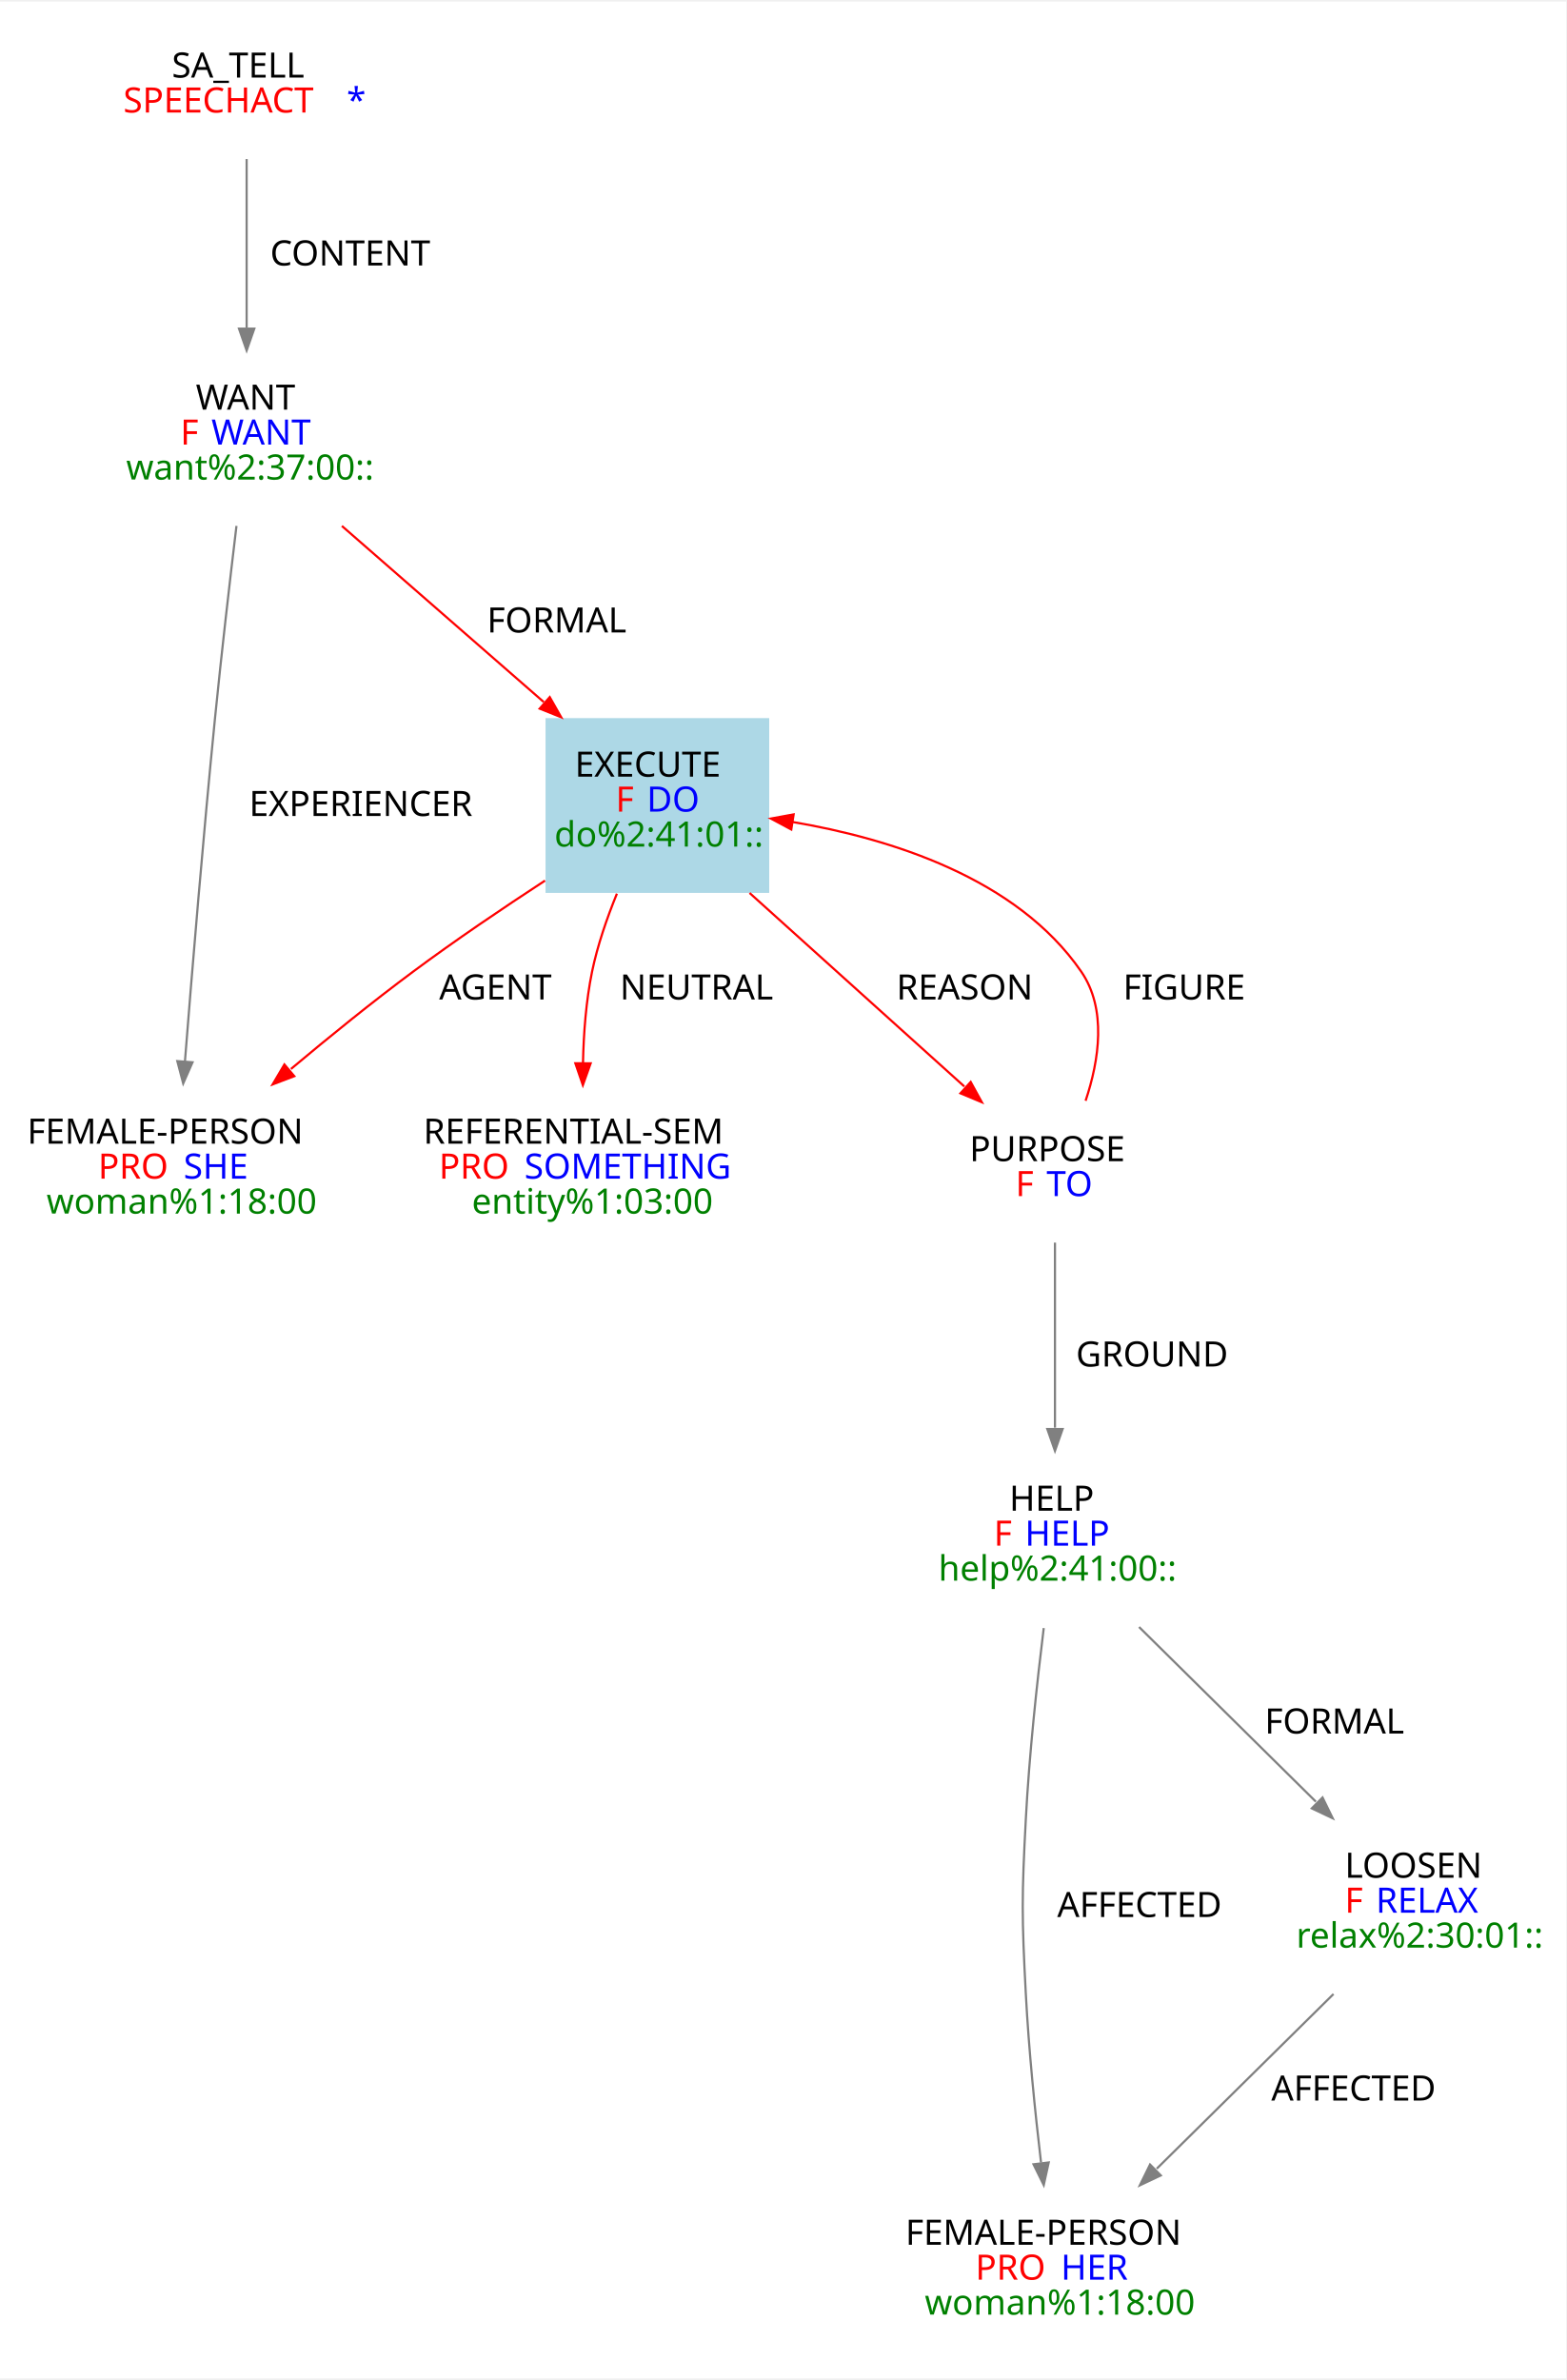
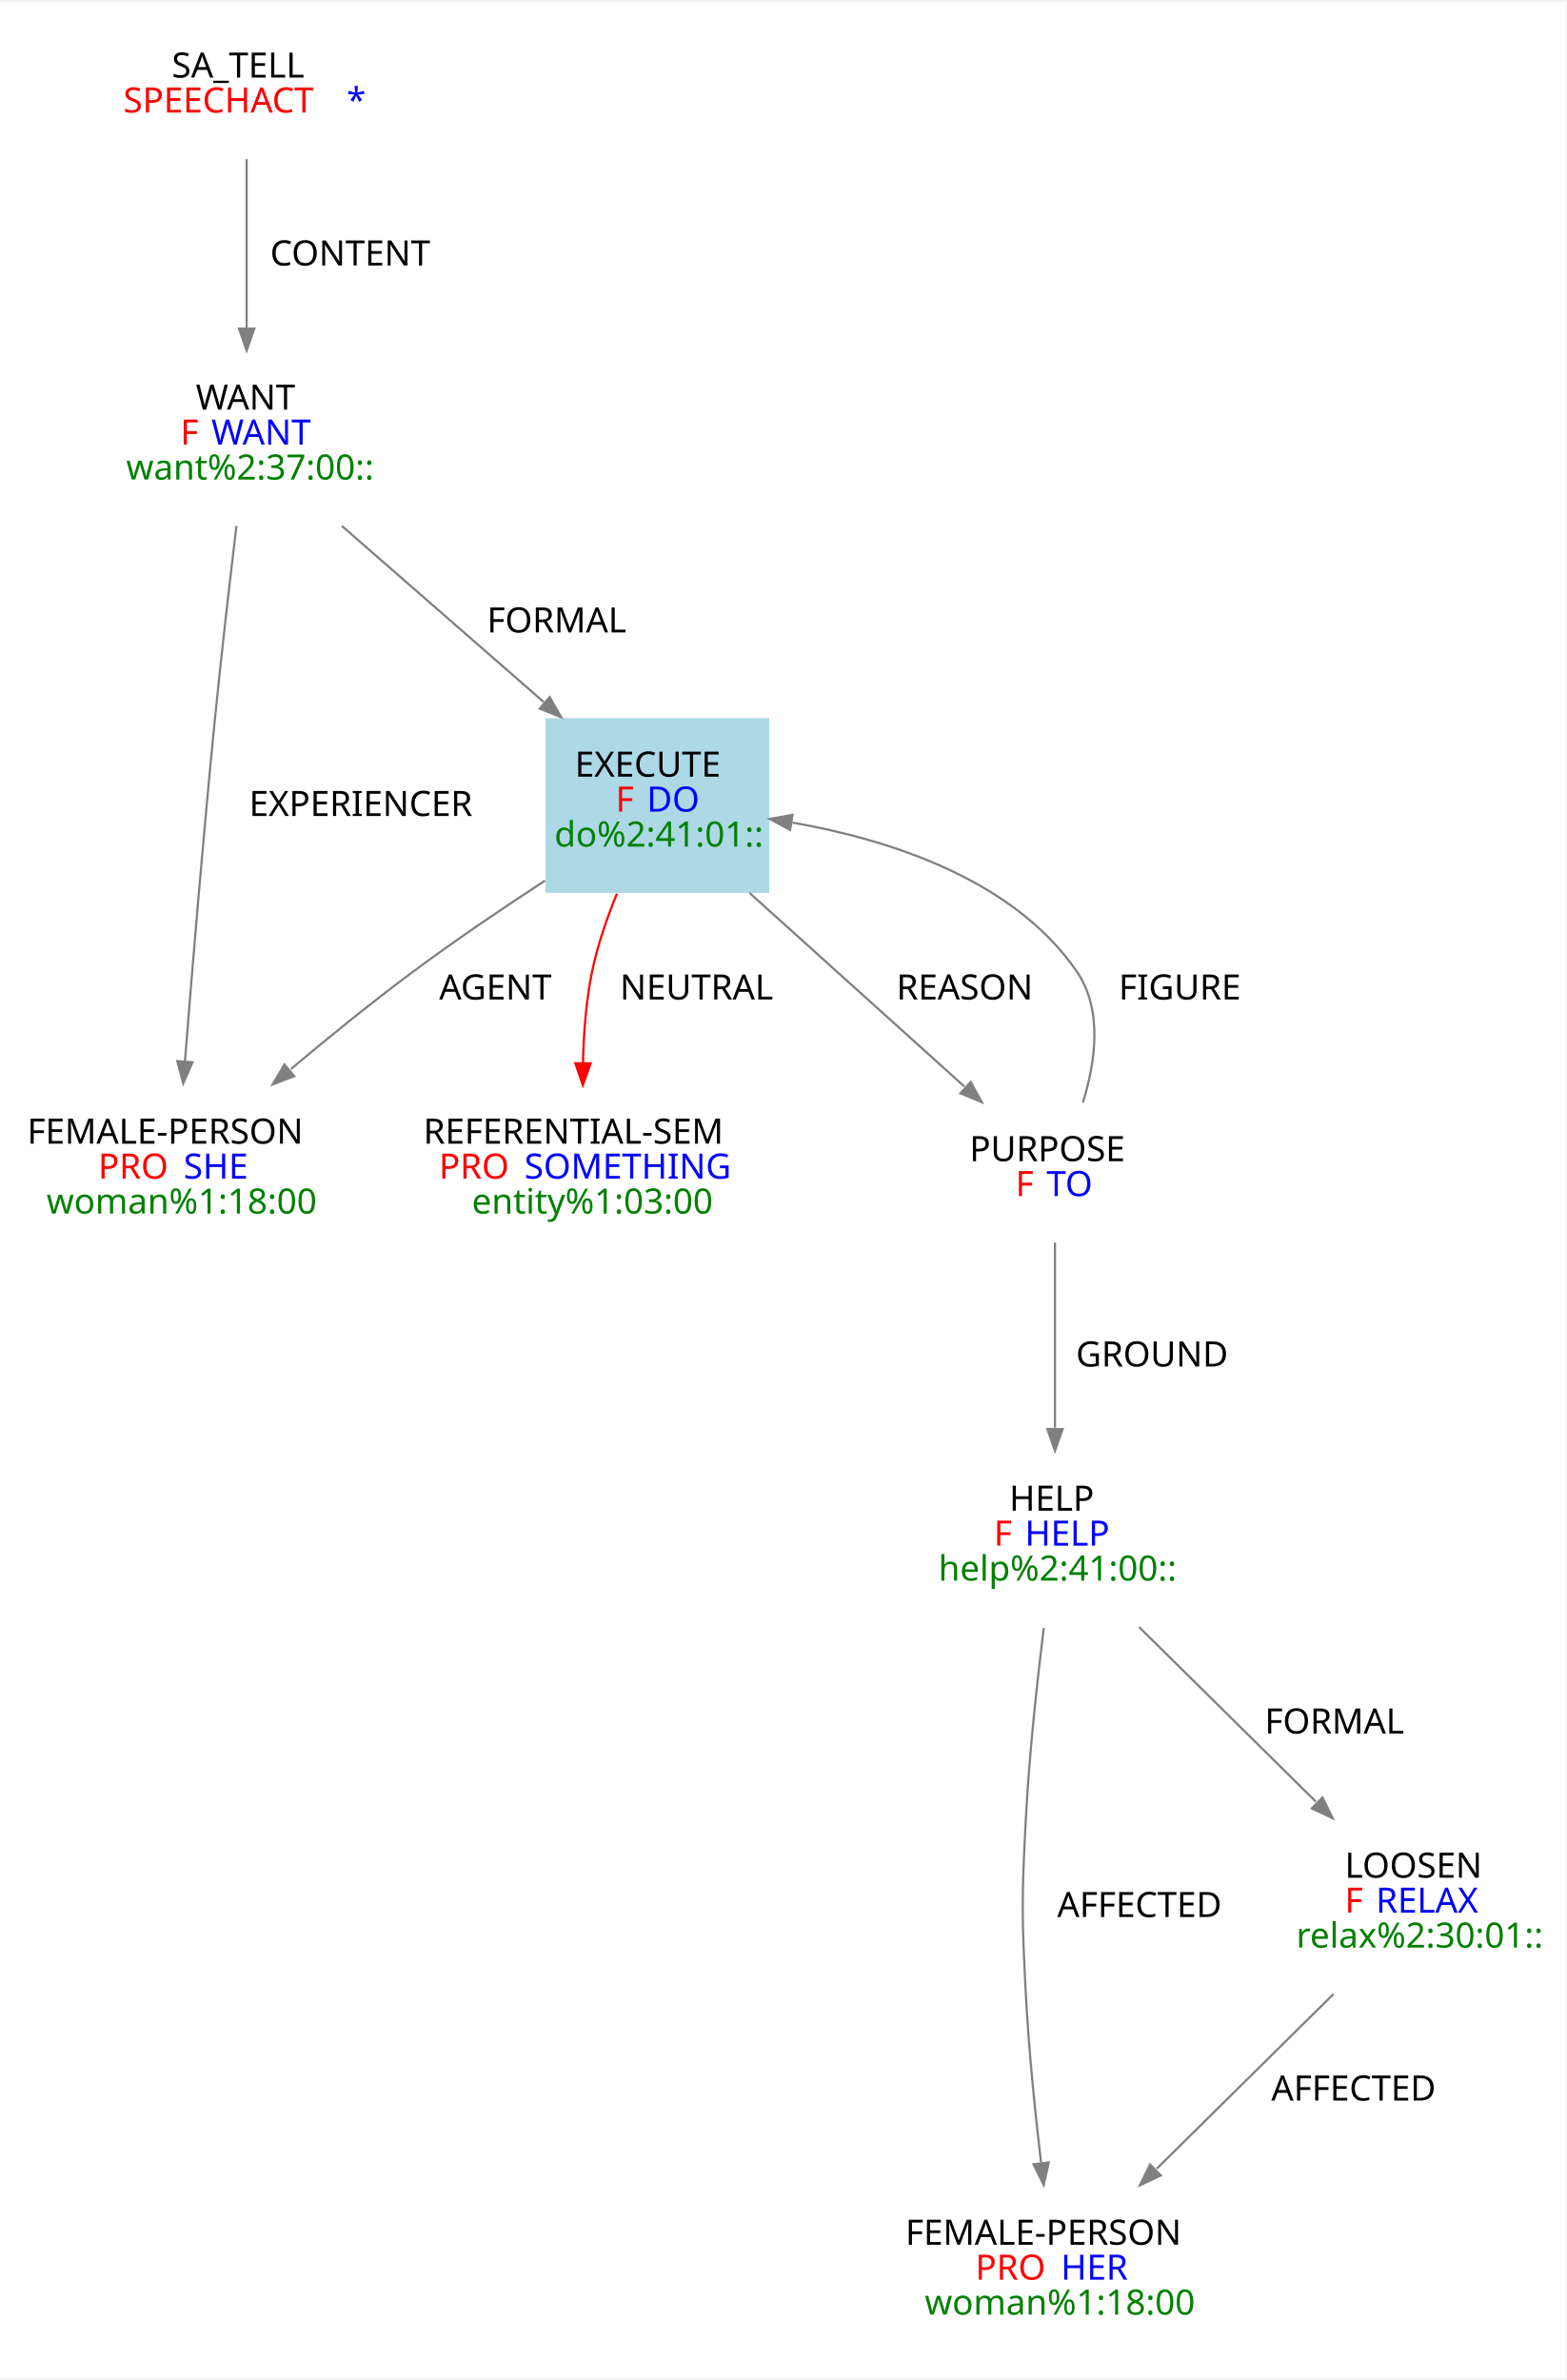
<svg xmlns="http://www.w3.org/2000/svg" xmlns:xlink="http://www.w3.org/1999/xlink" width="358pt" height="544pt" viewBox="0.00 0.00 358.47 544.00">
  <g id="graph0" class="graph" transform="scale(1 1) rotate(0) translate(4 540)">
    <polygon fill="white" stroke="transparent" points="-4,4 -4,-540 354.47,-540 354.47,4 -4,4" />
    <g id="node1" class="node">
      <g id="a_node1">
        <a xlink:href="http://trips.ihmc.us/lexicon/data/ONT::SA_TELL.xml" xlink:title="&lt;font color=&quot;green&quot;&gt;&lt;br /&gt;&lt;/font&gt; &lt;font color=&quot;black&quot;&gt;SA_TELL&lt;/font&gt; &lt;font color=&quot;green&quot;&gt;&lt;br /&gt;&lt;/font&gt; &lt;font color=&quot;red&quot;&gt;SPEECHACT&lt;/font&gt; &lt;font color=&quot;blue&quot;&gt;* &lt;/font&gt; &lt;font color=&quot;green&quot;&gt;&lt;br /&gt; &lt;/font&gt;">
          <text text-anchor="start" x="33.11" y="-522.6" font-family="Work Sans" font-size="8.00"> </text>
          <text text-anchor="start" x="35.33" y="-522.6" font-family="Work Sans" font-size="8.00">SA_TELL</text>
          <text text-anchor="start" x="69.57" y="-522.6" font-family="Work Sans" font-size="8.00"> </text>
          <text text-anchor="start" x="22" y="-514.6" font-family="Work Sans" font-size="8.00"> </text>
          <text text-anchor="start" x="24.22" y="-514.6" font-family="Work Sans" font-size="8.00" fill="red">SPEECHACT</text>
          <text text-anchor="start" x="73.12" y="-514.6" font-family="Work Sans" font-size="8.00"> </text>
          <text text-anchor="start" x="75.34" y="-514.6" font-family="Work Sans" font-size="8.00" fill="blue">* </text>
          <text text-anchor="start" x="80.68" y="-514.6" font-family="Work Sans" font-size="8.00"> </text>
          <text text-anchor="start" x="51.34" y="-506.6" font-family="Work Sans" font-size="8.00" fill="green"> </text>
        </a>
      </g>
    </g>
    <g id="node2" class="node">
      <g id="a_node2">
        <a xlink:href="http://trips.ihmc.us/lexicon/data/ONT::WANT.xml" xlink:title="&lt;font color=&quot;green&quot;&gt;&lt;br /&gt;&lt;/font&gt; &lt;font color=&quot;black&quot;&gt;WANT&lt;/font&gt; &lt;font color=&quot;green&quot;&gt;&lt;br /&gt;&lt;/font&gt; &lt;font color=&quot;red&quot;&gt;F&lt;/font&gt; &lt;font color=&quot;blue&quot;&gt;WANT&lt;/font&gt; &lt;font color=&quot;green&quot;&gt;&lt;br /&gt;&lt;/font&gt; &lt;font color=&quot;green&quot;&gt;want%2:37:00::&lt;/font&gt; &lt;font color=&quot;green&quot;&gt;&lt;br /&gt; &lt;/font&gt;">
          <text text-anchor="start" x="38.6" y="-446.6" font-family="Work Sans" font-size="8.00"> </text>
          <text text-anchor="start" x="40.82" y="-446.6" font-family="Work Sans" font-size="8.00">WANT</text>
          <text text-anchor="start" x="64.08" y="-446.6" font-family="Work Sans" font-size="8.00"> </text>
          <text text-anchor="start" x="35.04" y="-438.6" font-family="Work Sans" font-size="8.00"> </text>
          <text text-anchor="start" x="37.27" y="-438.6" font-family="Work Sans" font-size="8.00" fill="red">F</text>
          <text text-anchor="start" x="42.15" y="-438.6" font-family="Work Sans" font-size="8.00"> </text>
          <text text-anchor="start" x="44.38" y="-438.6" font-family="Work Sans" font-size="8.00" fill="blue">WANT</text>
          <text text-anchor="start" x="67.63" y="-438.6" font-family="Work Sans" font-size="8.00"> </text>
          <text text-anchor="start" x="22.65" y="-430.6" font-family="Work Sans" font-size="8.00"> </text>
          <text text-anchor="start" x="24.88" y="-430.6" font-family="Work Sans" font-size="8.00" fill="green">want%2:37:00::</text>
          <text text-anchor="start" x="80.03" y="-430.6" font-family="Work Sans" font-size="8.00"> </text>
          <text text-anchor="start" x="51.34" y="-422.6" font-family="Work Sans" font-size="8.00" fill="green"> </text>
        </a>
      </g>
    </g>
-     <g id="edge10" class="edge">
+     <g id="edge8" class="edge">
      <path fill="none" stroke="grey" stroke-width="0.5" d="M52.45,-503.96C52.45,-493.04 52.45,-478.02 52.45,-465.39" />
      <polygon fill="grey" stroke="grey" stroke-width="0.5" points="54.2,-465.14 52.45,-460.14 50.7,-465.14 54.2,-465.14" />
      <text text-anchor="middle" x="76.16" y="-479.6" font-family="Work Sans" font-size="8.00"> CONTENT   </text>
    </g>
    <g id="node3" class="node">
      <g id="a_node3">
        <a xlink:href="http://trips.ihmc.us/lexicon/data/ONT::FEMALE-PERSON.xml" xlink:title="&lt;font color=&quot;green&quot;&gt;&lt;br /&gt;&lt;/font&gt; &lt;font color=&quot;black&quot;&gt;FEMALE-PERSON&lt;/font&gt; &lt;font color=&quot;green&quot;&gt;&lt;br /&gt;&lt;/font&gt; &lt;font color=&quot;red&quot;&gt;PRO&lt;/font&gt; &lt;font color=&quot;blue&quot;&gt;SHE&lt;/font&gt; &lt;font color=&quot;green&quot;&gt;&lt;br /&gt;&lt;/font&gt; &lt;font color=&quot;green&quot;&gt;woman%1:18:00&lt;/font&gt; &lt;font color=&quot;green&quot;&gt;&lt;br /&gt; &lt;/font&gt;">
          <text text-anchor="start" x="0" y="-278.6" font-family="Work Sans" font-size="8.00"> </text>
          <text text-anchor="start" x="2.22" y="-278.6" font-family="Work Sans" font-size="8.00">FEMALE-PERSON</text>
          <text text-anchor="start" x="70.68" y="-278.6" font-family="Work Sans" font-size="8.00"> </text>
          <text text-anchor="start" x="16.22" y="-270.6" font-family="Work Sans" font-size="8.00"> </text>
          <text text-anchor="start" x="18.45" y="-270.6" font-family="Work Sans" font-size="8.00" fill="red">PRO</text>
          <text text-anchor="start" x="35.78" y="-270.6" font-family="Work Sans" font-size="8.00"> </text>
          <text text-anchor="start" x="38.01" y="-270.6" font-family="Work Sans" font-size="8.00" fill="blue">SHE</text>
          <text text-anchor="start" x="54.46" y="-270.6" font-family="Work Sans" font-size="8.00"> </text>
          <text text-anchor="start" x="4.43" y="-262.6" font-family="Work Sans" font-size="8.00"> </text>
          <text text-anchor="start" x="6.65" y="-262.6" font-family="Work Sans" font-size="8.00" fill="green">woman%1:18:00</text>
          <text text-anchor="start" x="66.25" y="-262.6" font-family="Work Sans" font-size="8.00"> </text>
          <text text-anchor="start" x="35.34" y="-254.6" font-family="Work Sans" font-size="8.00" fill="green"> </text>
        </a>
      </g>
    </g>
-     <g id="edge2" class="edge">
+     <g id="edge5" class="edge">
      <path fill="none" stroke="grey" stroke-width="0.5" d="M50.12,-419.99C48.62,-407.5 46.69,-390.79 45.21,-376 42.53,-349.17 39.98,-318.35 38.33,-297.47" />
      <polygon fill="grey" stroke="grey" stroke-width="0.5" points="40.06,-297.23 37.93,-292.38 36.58,-297.5 40.06,-297.23" />
      <text text-anchor="middle" x="78.57" y="-353.6" font-family="Work Sans" font-size="8.00"> EXPERIENCER   </text>
    </g>
    <g id="node4" class="node">
      <g id="a_node4">
        <a xlink:href="http://trips.ihmc.us/lexicon/data/ONT::EXECUTE.xml" xlink:title="&lt;font color=&quot;green&quot;&gt;&lt;br /&gt;&lt;/font&gt; &lt;font color=&quot;black&quot;&gt;EXECUTE&lt;/font&gt; &lt;font color=&quot;green&quot;&gt;&lt;br /&gt;&lt;/font&gt; &lt;font color=&quot;red&quot;&gt;F&lt;/font&gt; &lt;font color=&quot;blue&quot;&gt;DO&lt;/font&gt; &lt;font color=&quot;green&quot;&gt;&lt;br /&gt;&lt;/font&gt; &lt;font color=&quot;green&quot;&gt;do%2:41:01::&lt;/font&gt; &lt;font color=&quot;green&quot;&gt;&lt;br /&gt; &lt;/font&gt;">
          <polygon fill="lightblue" stroke="transparent" points="172.05,-376 120.86,-376 120.86,-336 172.05,-336 172.05,-376" />
          <text text-anchor="start" x="125.34" y="-362.6" font-family="Work Sans" font-size="8.00"> </text>
          <text text-anchor="start" x="127.56" y="-362.6" font-family="Work Sans" font-size="8.00">EXECUTE</text>
          <text text-anchor="start" x="165.34" y="-362.6" font-family="Work Sans" font-size="8.00"> </text>
          <text text-anchor="start" x="134.67" y="-354.6" font-family="Work Sans" font-size="8.00"> </text>
          <text text-anchor="start" x="136.9" y="-354.6" font-family="Work Sans" font-size="8.00" fill="red">F</text>
          <text text-anchor="start" x="141.78" y="-354.6" font-family="Work Sans" font-size="8.00"> </text>
          <text text-anchor="start" x="144.01" y="-354.6" font-family="Work Sans" font-size="8.00" fill="blue">DO</text>
          <text text-anchor="start" x="156.01" y="-354.6" font-family="Work Sans" font-size="8.00"> </text>
          <text text-anchor="start" x="120.65" y="-346.6" font-family="Work Sans" font-size="8.00"> </text>
          <text text-anchor="start" x="122.88" y="-346.6" font-family="Work Sans" font-size="8.00" fill="green">do%2:41:01::</text>
          <text text-anchor="start" x="170.03" y="-346.6" font-family="Work Sans" font-size="8.00"> </text>
          <text text-anchor="start" x="145.34" y="-338.6" font-family="Work Sans" font-size="8.00" fill="green"> </text>
        </a>
      </g>
    </g>
-     <g id="edge11" class="edge">
-       <path fill="none" stroke="red" stroke-width="0.5" d="M74.25,-419.98C88.03,-407.96 105.92,-392.36 120.44,-379.69" />
-       <polygon fill="red" stroke="red" stroke-width="0.5" points="121.82,-380.81 124.44,-376.2 119.52,-378.17 121.82,-380.81" />
+     <g id="edge6" class="edge">
+       <path fill="none" stroke="grey" stroke-width="0.5" d="M74.25,-419.98C88.03,-407.96 105.92,-392.36 120.44,-379.69" />
+       <polygon fill="grey" stroke="grey" stroke-width="0.5" points="121.82,-380.81 124.44,-376.2 119.52,-378.17 121.82,-380.81" />
      <text text-anchor="middle" x="123.42" y="-395.6" font-family="Work Sans" font-size="8.00"> FORMAL   </text>
    </g>
-     <g id="edge1" class="edge">
-       <path fill="none" stroke="red" stroke-width="0.5" d="M120.74,-338.81C111.12,-332.53 100.2,-325.15 90.58,-318 81.22,-311.05 71.33,-303.03 62.59,-295.7" />
-       <polygon fill="red" stroke="red" stroke-width="0.5" points="63.35,-294.05 58.4,-292.17 61.09,-296.73 63.35,-294.05" />
+     <g id="edge7" class="edge">
+       <path fill="none" stroke="grey" stroke-width="0.5" d="M120.74,-338.81C111.12,-332.53 100.2,-325.15 90.58,-318 81.22,-311.05 71.33,-303.03 62.59,-295.7" />
+       <polygon fill="grey" stroke="grey" stroke-width="0.5" points="63.35,-294.05 58.4,-292.17 61.09,-296.73 63.35,-294.05" />
      <text text-anchor="middle" x="109.39" y="-311.6" font-family="Work Sans" font-size="8.00"> AGENT   </text>
    </g>
    <g id="node5" class="node">
      <g id="a_node5">
        <a xlink:href="http://trips.ihmc.us/lexicon/data/ONT::REFERENTIAL-SEM.xml" xlink:title="&lt;font color=&quot;green&quot;&gt;&lt;br /&gt;&lt;/font&gt; &lt;font color=&quot;black&quot;&gt;REFERENTIAL-SEM&lt;/font&gt; &lt;font color=&quot;green&quot;&gt;&lt;br /&gt;&lt;/font&gt; &lt;font color=&quot;red&quot;&gt;PRO&lt;/font&gt; &lt;font color=&quot;blue&quot;&gt;SOMETHING&lt;/font&gt; &lt;font color=&quot;green&quot;&gt;&lt;br /&gt;&lt;/font&gt; &lt;font color=&quot;green&quot;&gt;entity%1:03:00&lt;/font&gt; &lt;font color=&quot;green&quot;&gt;&lt;br /&gt; &lt;/font&gt;">
          <text text-anchor="start" x="90.67" y="-278.6" font-family="Work Sans" font-size="8.00"> </text>
          <text text-anchor="start" x="92.89" y="-278.6" font-family="Work Sans" font-size="8.00">REFERENTIAL-SEM</text>
          <text text-anchor="start" x="168.01" y="-278.6" font-family="Work Sans" font-size="8.00"> </text>
          <text text-anchor="start" x="94.23" y="-270.6" font-family="Work Sans" font-size="8.00"> </text>
          <text text-anchor="start" x="96.45" y="-270.6" font-family="Work Sans" font-size="8.00" fill="red">PRO</text>
          <text text-anchor="start" x="113.79" y="-270.6" font-family="Work Sans" font-size="8.00"> </text>
          <text text-anchor="start" x="116.01" y="-270.6" font-family="Work Sans" font-size="8.00" fill="blue">SOMETHING</text>
          <text text-anchor="start" x="164.45" y="-270.6" font-family="Work Sans" font-size="8.00"> </text>
          <text text-anchor="start" x="101.77" y="-262.6" font-family="Work Sans" font-size="8.00"> </text>
          <text text-anchor="start" x="103.99" y="-262.6" font-family="Work Sans" font-size="8.00" fill="green">entity%1:03:00</text>
          <text text-anchor="start" x="156.91" y="-262.6" font-family="Work Sans" font-size="8.00"> </text>
          <text text-anchor="start" x="129.34" y="-254.6" font-family="Work Sans" font-size="8.00" fill="green"> </text>
        </a>
      </g>
    </g>
-     <g id="edge4" class="edge">
+     <g id="edge1" class="edge">
      <path fill="none" stroke="red" stroke-width="0.5" d="M137.19,-335.82C134.9,-330.21 132.75,-323.97 131.51,-318 130.13,-311.29 129.57,-303.9 129.43,-297.08" />
      <polygon fill="red" stroke="red" stroke-width="0.5" points="131.18,-296.99 129.4,-292 127.68,-297.01 131.18,-296.99" />
      <text text-anchor="middle" x="155.42" y="-311.6" font-family="Work Sans" font-size="8.00"> NEUTRAL   </text>
    </g>
    <g id="node6" class="node">
      <g id="a_node6">
        <a xlink:href="http://trips.ihmc.us/lexicon/data/ONT::PURPOSE.xml" xlink:title="&lt;font color=&quot;green&quot;&gt;&lt;br /&gt;&lt;/font&gt; &lt;font color=&quot;black&quot;&gt;PURPOSE&lt;/font&gt; &lt;font color=&quot;green&quot;&gt;&lt;br /&gt;&lt;/font&gt; &lt;font color=&quot;red&quot;&gt;F&lt;/font&gt; &lt;font color=&quot;blue&quot;&gt;TO&lt;/font&gt; &lt;font color=&quot;green&quot;&gt;&lt;br /&gt; &lt;/font&gt;">
          <text text-anchor="start" x="215.67" y="-274.6" font-family="Work Sans" font-size="8.00"> </text>
          <text text-anchor="start" x="217.89" y="-274.6" font-family="Work Sans" font-size="8.00">PURPOSE</text>
          <text text-anchor="start" x="257.01" y="-274.6" font-family="Work Sans" font-size="8.00"> </text>
          <text text-anchor="start" x="226.19" y="-266.6" font-family="Work Sans" font-size="8.00"> </text>
          <text text-anchor="start" x="228.41" y="-266.6" font-family="Work Sans" font-size="8.00" fill="red">F</text>
          <text text-anchor="start" x="233.3" y="-266.6" font-family="Work Sans" font-size="8.00"> </text>
          <text text-anchor="start" x="235.52" y="-266.6" font-family="Work Sans" font-size="8.00" fill="blue">TO</text>
          <text text-anchor="start" x="246.49" y="-266.6" font-family="Work Sans" font-size="8.00"> </text>
          <text text-anchor="start" x="236.34" y="-258.6" font-family="Work Sans" font-size="8.00" fill="green"> </text>
        </a>
      </g>
    </g>
-     <g id="edge9" class="edge">
-       <path fill="none" stroke="red" stroke-width="0.5" d="M167.56,-335.98C182.34,-322.66 202,-304.95 216.7,-291.7" />
-       <polygon fill="red" stroke="red" stroke-width="0.5" points="218.16,-292.73 220.71,-288.09 215.82,-290.13 218.16,-292.73" />
+     <g id="edge2" class="edge">
+       <path fill="none" stroke="grey" stroke-width="0.5" d="M167.56,-335.98C182.34,-322.66 202,-304.95 216.7,-291.7" />
+       <polygon fill="grey" stroke="grey" stroke-width="0.5" points="218.16,-292.73 220.71,-288.09 215.82,-290.13 218.16,-292.73" />
      <text text-anchor="middle" x="216.79" y="-311.6" font-family="Work Sans" font-size="8.00"> REASON   </text>
    </g>
-     <g id="edge8" class="edge">
-       <path fill="none" stroke="red" stroke-width="0.5" d="M244.46,-288.42C247.57,-297.74 249.35,-309.43 243.45,-318 228.72,-339.39 199.84,-348.42 177.4,-352.23" />
-       <polygon fill="red" stroke="red" stroke-width="0.5" points="177.1,-350.51 172.43,-353.01 177.64,-353.97 177.1,-350.51" />
-       <text text-anchor="middle" x="267.01" y="-311.6" font-family="Work Sans" font-size="8.00"> FIGURE   </text>
+     <g id="edge11" class="edge">
+       <path fill="none" stroke="grey" stroke-width="0.5" d="M243.84,-288C246.76,-297.39 248.41,-309.32 242.45,-318 227.95,-339.13 199.54,-348.2 177.37,-352.09" />
+       <polygon fill="grey" stroke="grey" stroke-width="0.5" points="176.83,-350.4 172.17,-352.93 177.39,-353.86 176.83,-350.4" />
+       <text text-anchor="middle" x="266.01" y="-311.6" font-family="Work Sans" font-size="8.00"> FIGURE   </text>
    </g>
    <g id="node7" class="node">
      <g id="a_node7">
        <a xlink:href="http://trips.ihmc.us/lexicon/data/ONT::HELP.xml" xlink:title="&lt;font color=&quot;green&quot;&gt;&lt;br /&gt;&lt;/font&gt; &lt;font color=&quot;black&quot;&gt;HELP&lt;/font&gt; &lt;font color=&quot;green&quot;&gt;&lt;br /&gt;&lt;/font&gt; &lt;font color=&quot;red&quot;&gt;F&lt;/font&gt; &lt;font color=&quot;blue&quot;&gt;HELP&lt;/font&gt; &lt;font color=&quot;green&quot;&gt;&lt;br /&gt;&lt;/font&gt; &lt;font color=&quot;green&quot;&gt;help%2:41:00::&lt;/font&gt; &lt;font color=&quot;green&quot;&gt;&lt;br /&gt; &lt;/font&gt;">
          <text text-anchor="start" x="224.78" y="-194.6" font-family="Work Sans" font-size="8.00"> </text>
          <text text-anchor="start" x="227" y="-194.6" font-family="Work Sans" font-size="8.00">HELP</text>
          <text text-anchor="start" x="247.9" y="-194.6" font-family="Work Sans" font-size="8.00"> </text>
          <text text-anchor="start" x="221.22" y="-186.6" font-family="Work Sans" font-size="8.00"> </text>
          <text text-anchor="start" x="223.45" y="-186.6" font-family="Work Sans" font-size="8.00" fill="red">F</text>
          <text text-anchor="start" x="228.33" y="-186.6" font-family="Work Sans" font-size="8.00"> </text>
          <text text-anchor="start" x="230.56" y="-186.6" font-family="Work Sans" font-size="8.00" fill="blue">HELP</text>
          <text text-anchor="start" x="251.46" y="-186.6" font-family="Work Sans" font-size="8.00"> </text>
          <text text-anchor="start" x="208.54" y="-178.6" font-family="Work Sans" font-size="8.00"> </text>
          <text text-anchor="start" x="210.76" y="-178.6" font-family="Work Sans" font-size="8.00" fill="green">help%2:41:00::</text>
          <text text-anchor="start" x="264.14" y="-178.6" font-family="Work Sans" font-size="8.00"> </text>
          <text text-anchor="start" x="236.34" y="-170.6" font-family="Work Sans" font-size="8.00" fill="green"> </text>
        </a>
      </g>
    </g>
-     <g id="edge3" class="edge">
+     <g id="edge10" class="edge">
      <path fill="none" stroke="grey" stroke-width="0.5" d="M237.45,-255.96C237.45,-244.12 237.45,-227.38 237.45,-213.6" />
      <polygon fill="grey" stroke="grey" stroke-width="0.5" points="239.2,-213.29 237.45,-208.29 235.7,-213.29 239.2,-213.29" />
      <text text-anchor="middle" x="259.67" y="-227.6" font-family="Work Sans" font-size="8.00"> GROUND   </text>
    </g>
    <g id="node8" class="node">
      <g id="a_node8">
        <a xlink:href="http://trips.ihmc.us/lexicon/data/ONT::FEMALE-PERSON.xml" xlink:title="&lt;font color=&quot;green&quot;&gt;&lt;br /&gt;&lt;/font&gt; &lt;font color=&quot;black&quot;&gt;FEMALE-PERSON&lt;/font&gt; &lt;font color=&quot;green&quot;&gt;&lt;br /&gt;&lt;/font&gt; &lt;font color=&quot;red&quot;&gt;PRO&lt;/font&gt; &lt;font color=&quot;blue&quot;&gt;HER&lt;/font&gt; &lt;font color=&quot;green&quot;&gt;&lt;br /&gt;&lt;/font&gt; &lt;font color=&quot;green&quot;&gt;woman%1:18:00&lt;/font&gt; &lt;font color=&quot;green&quot;&gt;&lt;br /&gt; &lt;/font&gt;">
          <text text-anchor="start" x="201" y="-26.6" font-family="Work Sans" font-size="8.00"> </text>
          <text text-anchor="start" x="203.22" y="-26.6" font-family="Work Sans" font-size="8.00">FEMALE-PERSON</text>
          <text text-anchor="start" x="271.68" y="-26.6" font-family="Work Sans" font-size="8.00"> </text>
          <text text-anchor="start" x="217" y="-18.6" font-family="Work Sans" font-size="8.00"> </text>
          <text text-anchor="start" x="219.23" y="-18.6" font-family="Work Sans" font-size="8.00" fill="red">PRO</text>
          <text text-anchor="start" x="236.56" y="-18.6" font-family="Work Sans" font-size="8.00"> </text>
          <text text-anchor="start" x="238.79" y="-18.6" font-family="Work Sans" font-size="8.00" fill="blue">HER</text>
          <text text-anchor="start" x="255.68" y="-18.6" font-family="Work Sans" font-size="8.00"> </text>
          <text text-anchor="start" x="205.43" y="-10.6" font-family="Work Sans" font-size="8.00"> </text>
          <text text-anchor="start" x="207.65" y="-10.6" font-family="Work Sans" font-size="8.00" fill="green">woman%1:18:00</text>
          <text text-anchor="start" x="267.25" y="-10.6" font-family="Work Sans" font-size="8.00"> </text>
          <text text-anchor="start" x="236.34" y="-2.6" font-family="Work Sans" font-size="8.00" fill="green"> </text>
        </a>
      </g>
    </g>
-     <g id="edge7" class="edge">
+     <g id="edge9" class="edge">
      <path fill="none" stroke="grey" stroke-width="0.5" d="M234.88,-167.74C233.35,-155.29 231.55,-138.72 230.78,-124 229.84,-106.25 229.84,-101.75 230.78,-84 231.45,-71.24 232.89,-57.08 234.26,-45.42" />
      <polygon fill="grey" stroke="grey" stroke-width="0.5" points="236.02,-45.43 234.88,-40.26 232.54,-45.01 236.02,-45.43" />
      <text text-anchor="middle" x="256.79" y="-101.6" font-family="Work Sans" font-size="8.00"> AFFECTED   </text>
    </g>
    <g id="node9" class="node">
      <g id="a_node9">
        <a xlink:href="http://trips.ihmc.us/lexicon/data/ONT::LOOSEN.xml" xlink:title="&lt;font color=&quot;green&quot;&gt;&lt;br /&gt;&lt;/font&gt; &lt;font color=&quot;black&quot;&gt;LOOSEN&lt;/font&gt; &lt;font color=&quot;green&quot;&gt;&lt;br /&gt;&lt;/font&gt; &lt;font color=&quot;red&quot;&gt;F&lt;/font&gt; &lt;font color=&quot;blue&quot;&gt;RELAX&lt;/font&gt; &lt;font color=&quot;green&quot;&gt;&lt;br /&gt;&lt;/font&gt; &lt;font color=&quot;green&quot;&gt;relax%2:30:01::&lt;/font&gt; &lt;font color=&quot;green&quot;&gt;&lt;br /&gt; &lt;/font&gt;">
          <text text-anchor="start" x="301.56" y="-110.6" font-family="Work Sans" font-size="8.00"> </text>
          <text text-anchor="start" x="303.78" y="-110.6" font-family="Work Sans" font-size="8.00">LOOSEN</text>
          <text text-anchor="start" x="337.12" y="-110.6" font-family="Work Sans" font-size="8.00"> </text>
          <text text-anchor="start" x="301.56" y="-102.6" font-family="Work Sans" font-size="8.00"> </text>
          <text text-anchor="start" x="303.78" y="-102.6" font-family="Work Sans" font-size="8.00" fill="red">F</text>
          <text text-anchor="start" x="308.67" y="-102.6" font-family="Work Sans" font-size="8.00"> </text>
          <text text-anchor="start" x="310.89" y="-102.6" font-family="Work Sans" font-size="8.00" fill="blue">RELAX</text>
          <text text-anchor="start" x="337.12" y="-102.6" font-family="Work Sans" font-size="8.00"> </text>
          <text text-anchor="start" x="290.43" y="-94.6" font-family="Work Sans" font-size="8.00"> </text>
          <text text-anchor="start" x="292.66" y="-94.6" font-family="Work Sans" font-size="8.00" fill="green">relax%2:30:01::</text>
          <text text-anchor="start" x="348.25" y="-94.6" font-family="Work Sans" font-size="8.00"> </text>
          <text text-anchor="start" x="319.34" y="-86.6" font-family="Work Sans" font-size="8.00" fill="green"> </text>
        </a>
      </g>
    </g>
-     <g id="edge5" class="edge">
+     <g id="edge4" class="edge">
      <path fill="none" stroke="grey" stroke-width="0.5" d="M256.7,-167.98C268.77,-156.06 284.39,-140.62 297.16,-128.01" />
      <polygon fill="grey" stroke="grey" stroke-width="0.5" points="298.69,-128.96 301.02,-124.2 296.23,-126.47 298.69,-128.96" />
      <text text-anchor="middle" x="301.42" y="-143.6" font-family="Work Sans" font-size="8.00"> FORMAL   </text>
    </g>
-     <g id="edge6" class="edge">
+     <g id="edge3" class="edge">
      <path fill="none" stroke="grey" stroke-width="0.5" d="M301.2,-83.98C289.14,-72.06 273.51,-56.62 260.75,-44.01" />
      <polygon fill="grey" stroke="grey" stroke-width="0.5" points="261.67,-42.47 256.88,-40.2 259.21,-44.96 261.67,-42.47" />
      <text text-anchor="middle" x="305.79" y="-59.6" font-family="Work Sans" font-size="8.00"> AFFECTED   </text>
    </g>
  </g>
</svg>
